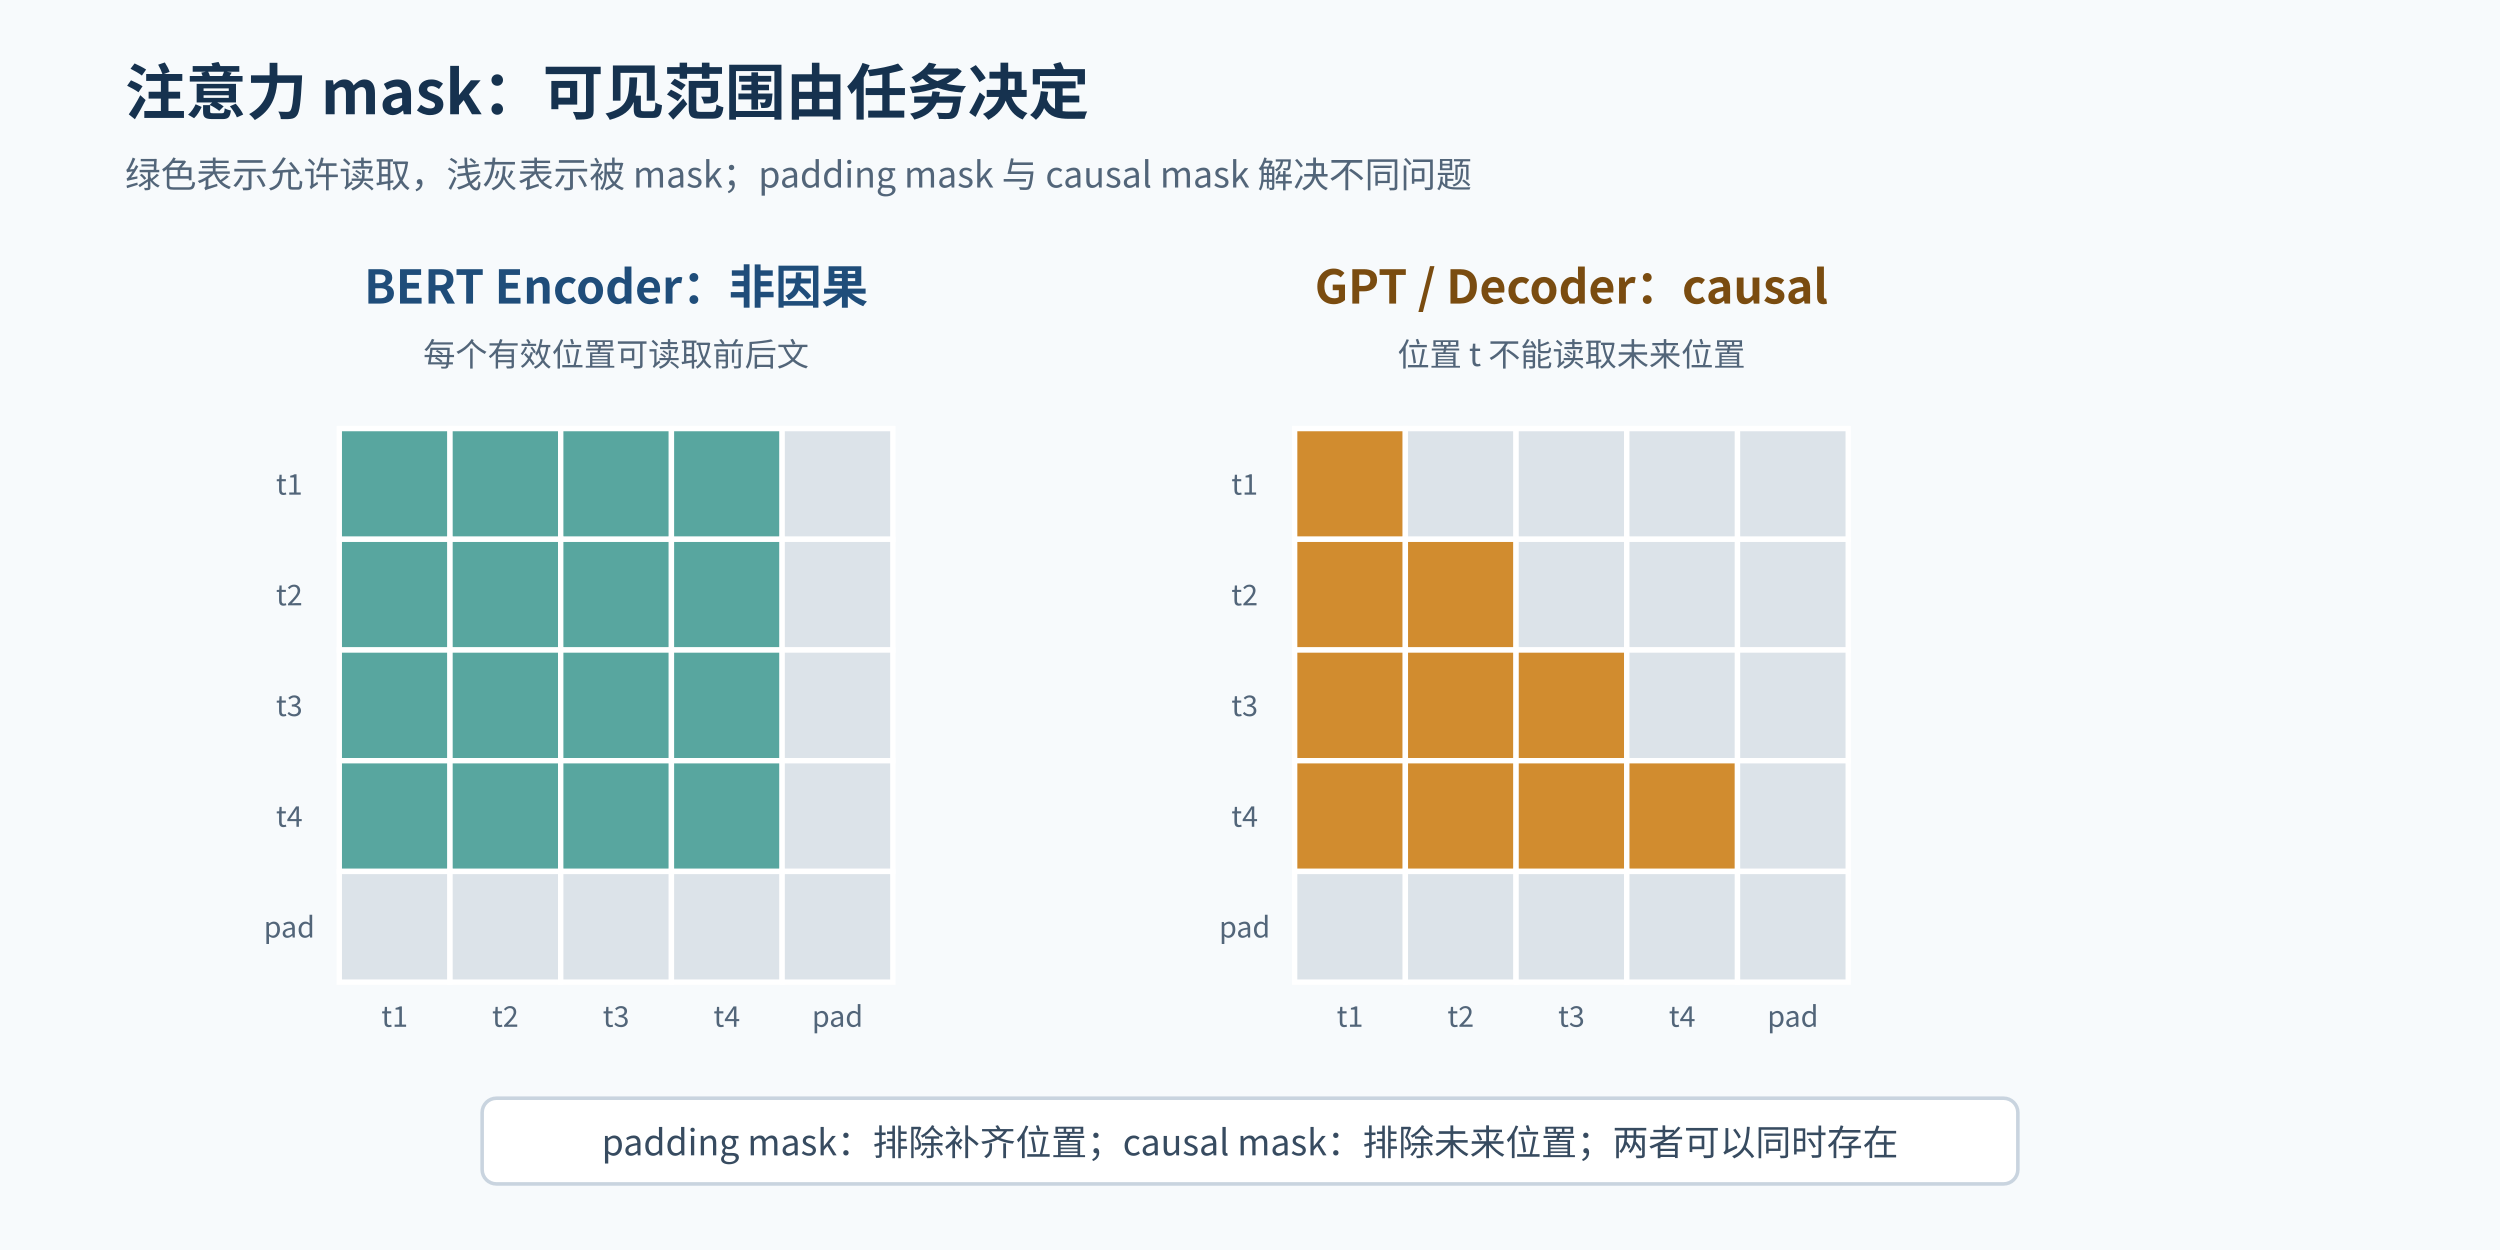
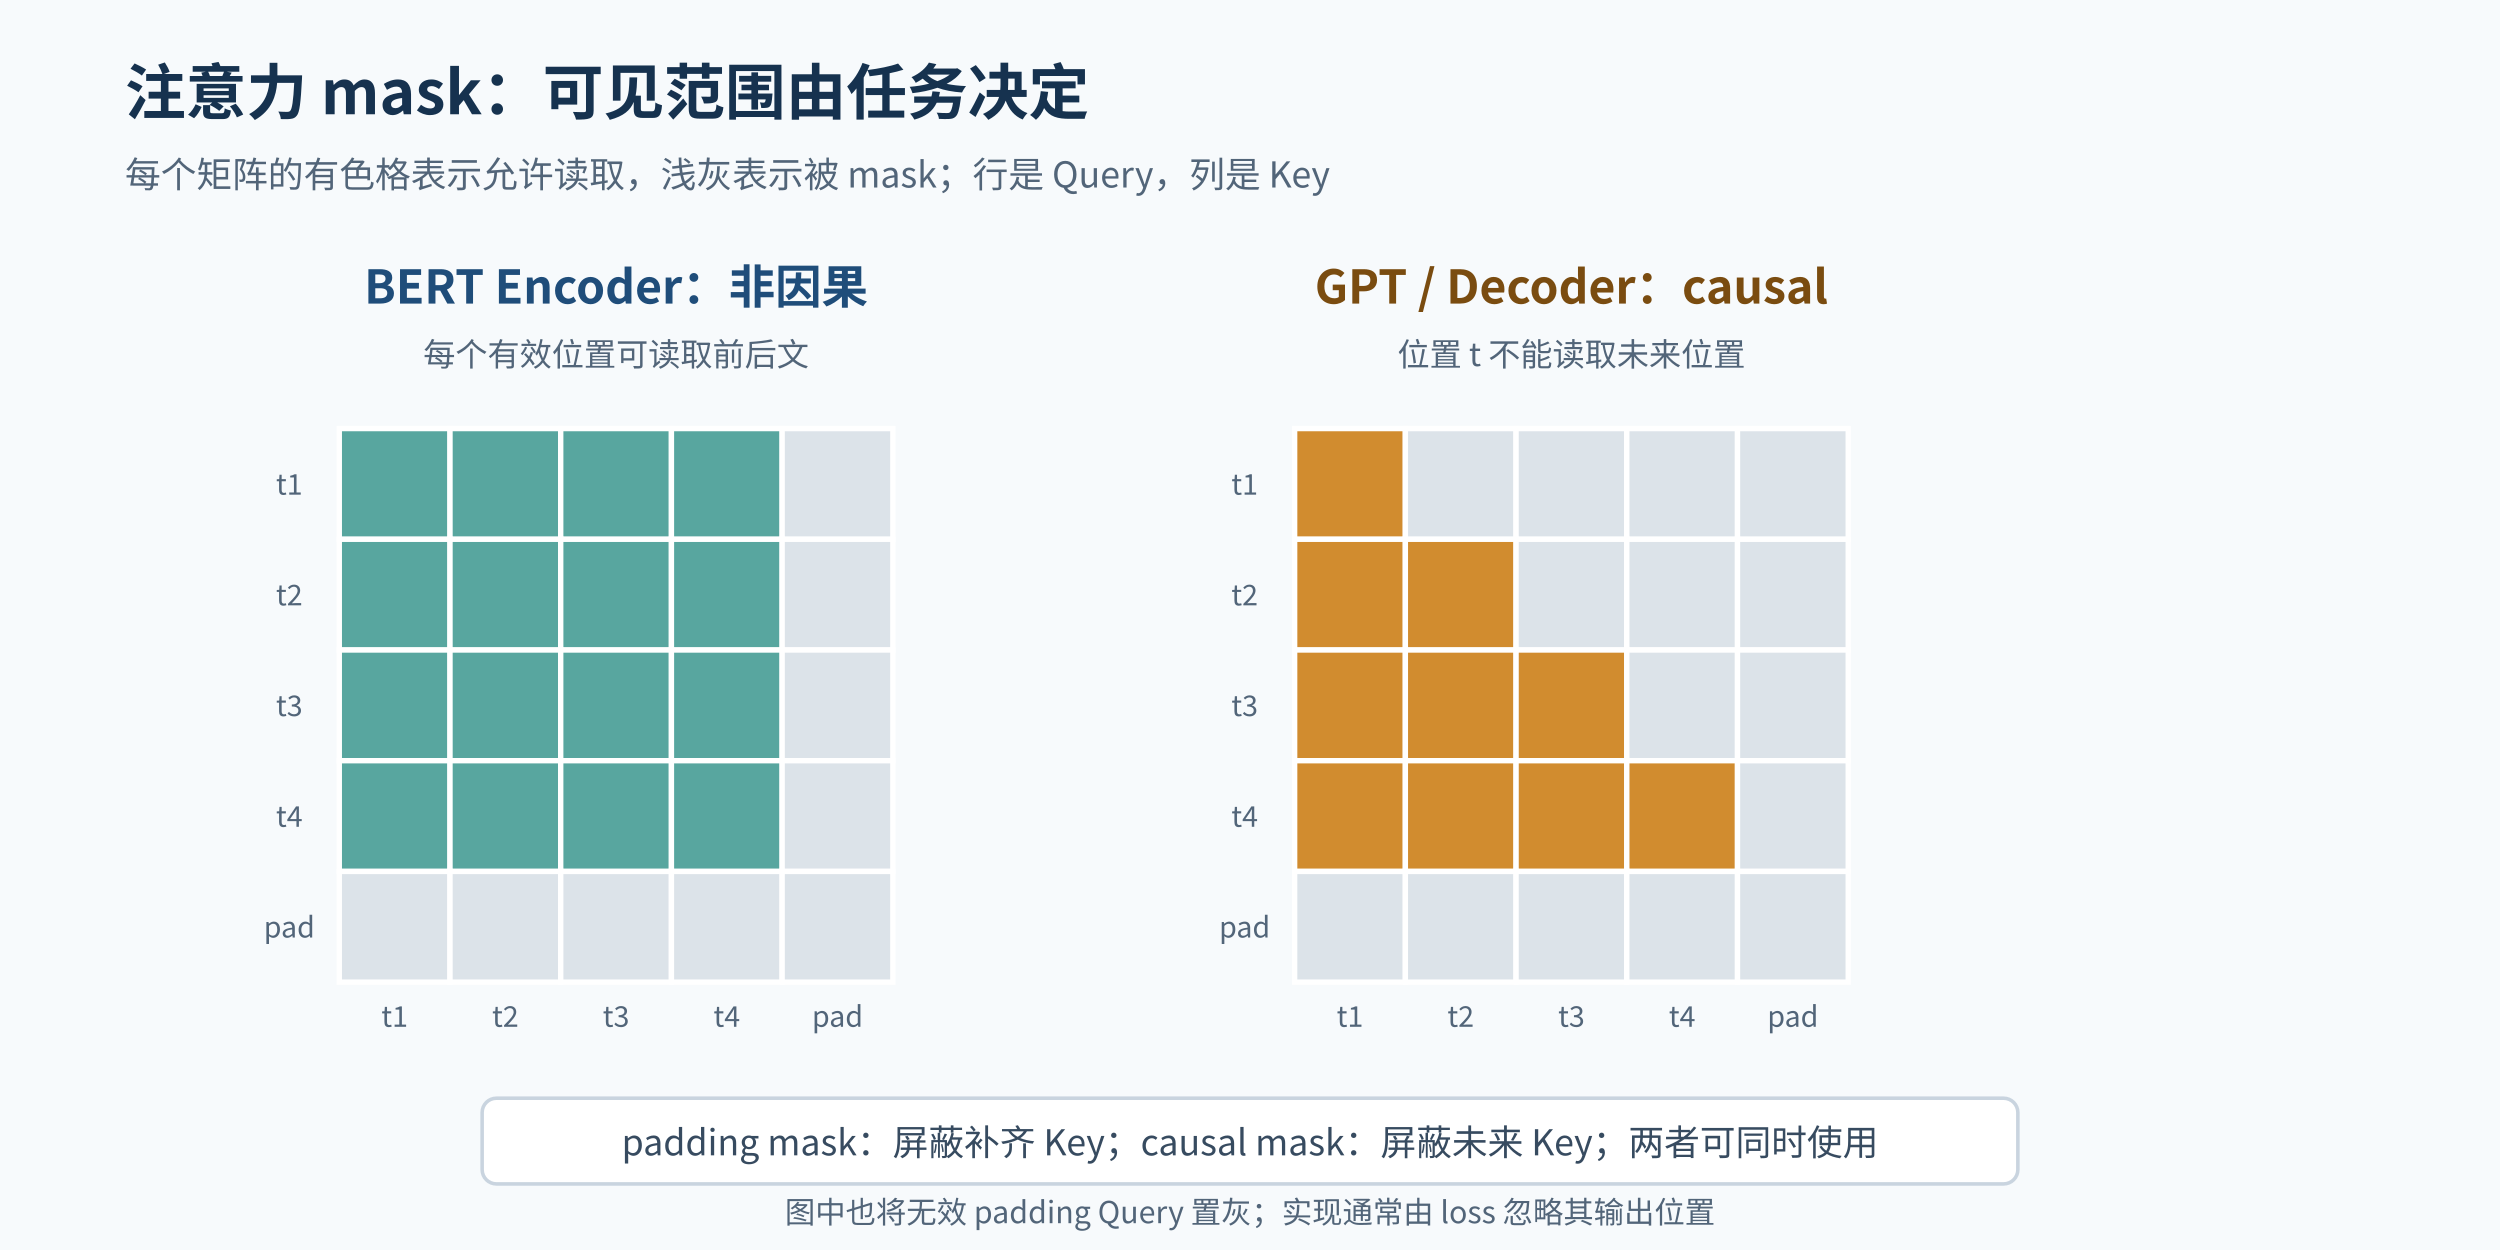
<svg xmlns="http://www.w3.org/2000/svg" width="1400" height="700" viewBox="0 0 1400 700">
  <rect width="1400" height="700" fill="#f7fafc" />
  <text x="70" y="64" font-family="Noto Sans CJK SC, Microsoft YaHei, sans-serif" font-size="34" font-weight="700" fill="#16324f">注意力 mask：可见范围由任务决定</text>
-   <text x="70" y="105" font-family="Noto Sans CJK SC, Microsoft YaHei, sans-serif" font-size="20" fill="#526579">绿色表示允许读取，浅灰表示被 mask；padding mask 与 causal mask 解决不同问题</text>
+   <text x="70" y="105" font-family="Noto Sans CJK SC, Microsoft YaHei, sans-serif" font-size="20" fill="#526579">每个矩阵的有色格表示允许读取，浅灰表示被 mask；行是 Query，列是 Key</text>
  <g font-family="Noto Sans CJK SC, Microsoft YaHei, sans-serif" text-anchor="middle">
    <text x="345" y="170" font-size="26" font-weight="700" fill="#1f4d7a">BERT Encoder：非因果</text>
    <text x="345" y="205" font-size="18" fill="#526579">每个有效位置可读取前后文</text>
    <text x="880" y="170" font-size="26" font-weight="700" fill="#7a4c10">GPT / Decoder：causal</text>
    <text x="880" y="205" font-size="18" fill="#526579">位置 t 不能读取未来位置</text>
  </g>
  <g transform="translate(190 240)">
    <rect width="310" height="310" fill="#ffffff" stroke="#9aa9b8" stroke-width="2" />
    <g stroke="#ffffff" stroke-width="3">
      <rect x="0" y="0" width="62" height="62" fill="#58a69f" />
      <rect x="62" y="0" width="62" height="62" fill="#58a69f" />
      <rect x="124" y="0" width="62" height="62" fill="#58a69f" />
      <rect x="186" y="0" width="62" height="62" fill="#58a69f" />
      <rect x="248" y="0" width="62" height="62" fill="#dce3e9" />
      <rect x="0" y="62" width="62" height="62" fill="#58a69f" />
      <rect x="62" y="62" width="62" height="62" fill="#58a69f" />
      <rect x="124" y="62" width="62" height="62" fill="#58a69f" />
      <rect x="186" y="62" width="62" height="62" fill="#58a69f" />
      <rect x="248" y="62" width="62" height="62" fill="#dce3e9" />
      <rect x="0" y="124" width="62" height="62" fill="#58a69f" />
      <rect x="62" y="124" width="62" height="62" fill="#58a69f" />
      <rect x="124" y="124" width="62" height="62" fill="#58a69f" />
      <rect x="186" y="124" width="62" height="62" fill="#58a69f" />
      <rect x="248" y="124" width="62" height="62" fill="#dce3e9" />
      <rect x="0" y="186" width="62" height="62" fill="#58a69f" />
      <rect x="62" y="186" width="62" height="62" fill="#58a69f" />
      <rect x="124" y="186" width="62" height="62" fill="#58a69f" />
      <rect x="186" y="186" width="62" height="62" fill="#58a69f" />
      <rect x="248" y="186" width="62" height="62" fill="#dce3e9" />
      <rect x="0" y="248" width="62" height="62" fill="#dce3e9" />
      <rect x="62" y="248" width="62" height="62" fill="#dce3e9" />
      <rect x="124" y="248" width="62" height="62" fill="#dce3e9" />
      <rect x="186" y="248" width="62" height="62" fill="#dce3e9" />
      <rect x="248" y="248" width="62" height="62" fill="#dce3e9" />
    </g>
    <g font-family="Noto Sans CJK SC, Microsoft YaHei, sans-serif" font-size="16" fill="#526579" text-anchor="middle">
      <text x="31" y="335">t1</text>
      <text x="93" y="335">t2</text>
      <text x="155" y="335">t3</text>
      <text x="217" y="335">t4</text>
      <text x="279" y="335">pad</text>
      <text x="-28" y="37">t1</text>
      <text x="-28" y="99">t2</text>
      <text x="-28" y="161">t3</text>
      <text x="-28" y="223">t4</text>
      <text x="-28" y="285">pad</text>
    </g>
  </g>
  <g transform="translate(725 240)">
    <rect width="310" height="310" fill="#ffffff" stroke="#9aa9b8" stroke-width="2" />
    <g stroke="#ffffff" stroke-width="3">
      <rect x="0" y="0" width="62" height="62" fill="#d18c2f" />
      <rect x="62" y="0" width="62" height="62" fill="#dce3e9" />
      <rect x="124" y="0" width="62" height="62" fill="#dce3e9" />
      <rect x="186" y="0" width="62" height="62" fill="#dce3e9" />
      <rect x="248" y="0" width="62" height="62" fill="#dce3e9" />
      <rect x="0" y="62" width="62" height="62" fill="#d18c2f" />
      <rect x="62" y="62" width="62" height="62" fill="#d18c2f" />
      <rect x="124" y="62" width="62" height="62" fill="#dce3e9" />
      <rect x="186" y="62" width="62" height="62" fill="#dce3e9" />
      <rect x="248" y="62" width="62" height="62" fill="#dce3e9" />
      <rect x="0" y="124" width="62" height="62" fill="#d18c2f" />
      <rect x="62" y="124" width="62" height="62" fill="#d18c2f" />
      <rect x="124" y="124" width="62" height="62" fill="#d18c2f" />
      <rect x="186" y="124" width="62" height="62" fill="#dce3e9" />
      <rect x="248" y="124" width="62" height="62" fill="#dce3e9" />
      <rect x="0" y="186" width="62" height="62" fill="#d18c2f" />
      <rect x="62" y="186" width="62" height="62" fill="#d18c2f" />
      <rect x="124" y="186" width="62" height="62" fill="#d18c2f" />
      <rect x="186" y="186" width="62" height="62" fill="#d18c2f" />
      <rect x="248" y="186" width="62" height="62" fill="#dce3e9" />
      <rect x="0" y="248" width="62" height="62" fill="#dce3e9" />
      <rect x="62" y="248" width="62" height="62" fill="#dce3e9" />
      <rect x="124" y="248" width="62" height="62" fill="#dce3e9" />
      <rect x="186" y="248" width="62" height="62" fill="#dce3e9" />
      <rect x="248" y="248" width="62" height="62" fill="#dce3e9" />
    </g>
    <g font-family="Noto Sans CJK SC, Microsoft YaHei, sans-serif" font-size="16" fill="#526579" text-anchor="middle">
      <text x="31" y="335">t1</text>
      <text x="93" y="335">t2</text>
      <text x="155" y="335">t3</text>
      <text x="217" y="335">t4</text>
      <text x="279" y="335">pad</text>
      <text x="-28" y="37">t1</text>
      <text x="-28" y="99">t2</text>
      <text x="-28" y="161">t3</text>
      <text x="-28" y="223">t4</text>
      <text x="-28" y="285">pad</text>
    </g>
  </g>
  <rect x="270" y="615" width="860" height="48" rx="8" fill="#ffffff" stroke="#c9d4df" stroke-width="2" />
-   <text x="700" y="647" text-anchor="middle" font-family="Noto Sans CJK SC, Microsoft YaHei, sans-serif" font-size="20" fill="#374b60">padding mask：排除补齐位置；causal mask：排除未来位置；两者可以同时存在</text>
+   <text x="700" y="647" text-anchor="middle" font-family="Noto Sans CJK SC, Microsoft YaHei, sans-serif" font-size="20" fill="#374b60">padding mask：屏蔽补齐 Key；causal mask：屏蔽未来 Key；两者可同时使用</text>
+   <text x="700" y="685" text-anchor="middle" font-family="Noto Sans CJK SC, Microsoft YaHei, sans-serif" font-size="17" fill="#526579">图中也将无效 padding Query 置灰；实现通常由 loss 忽略其输出位置</text>
</svg>
